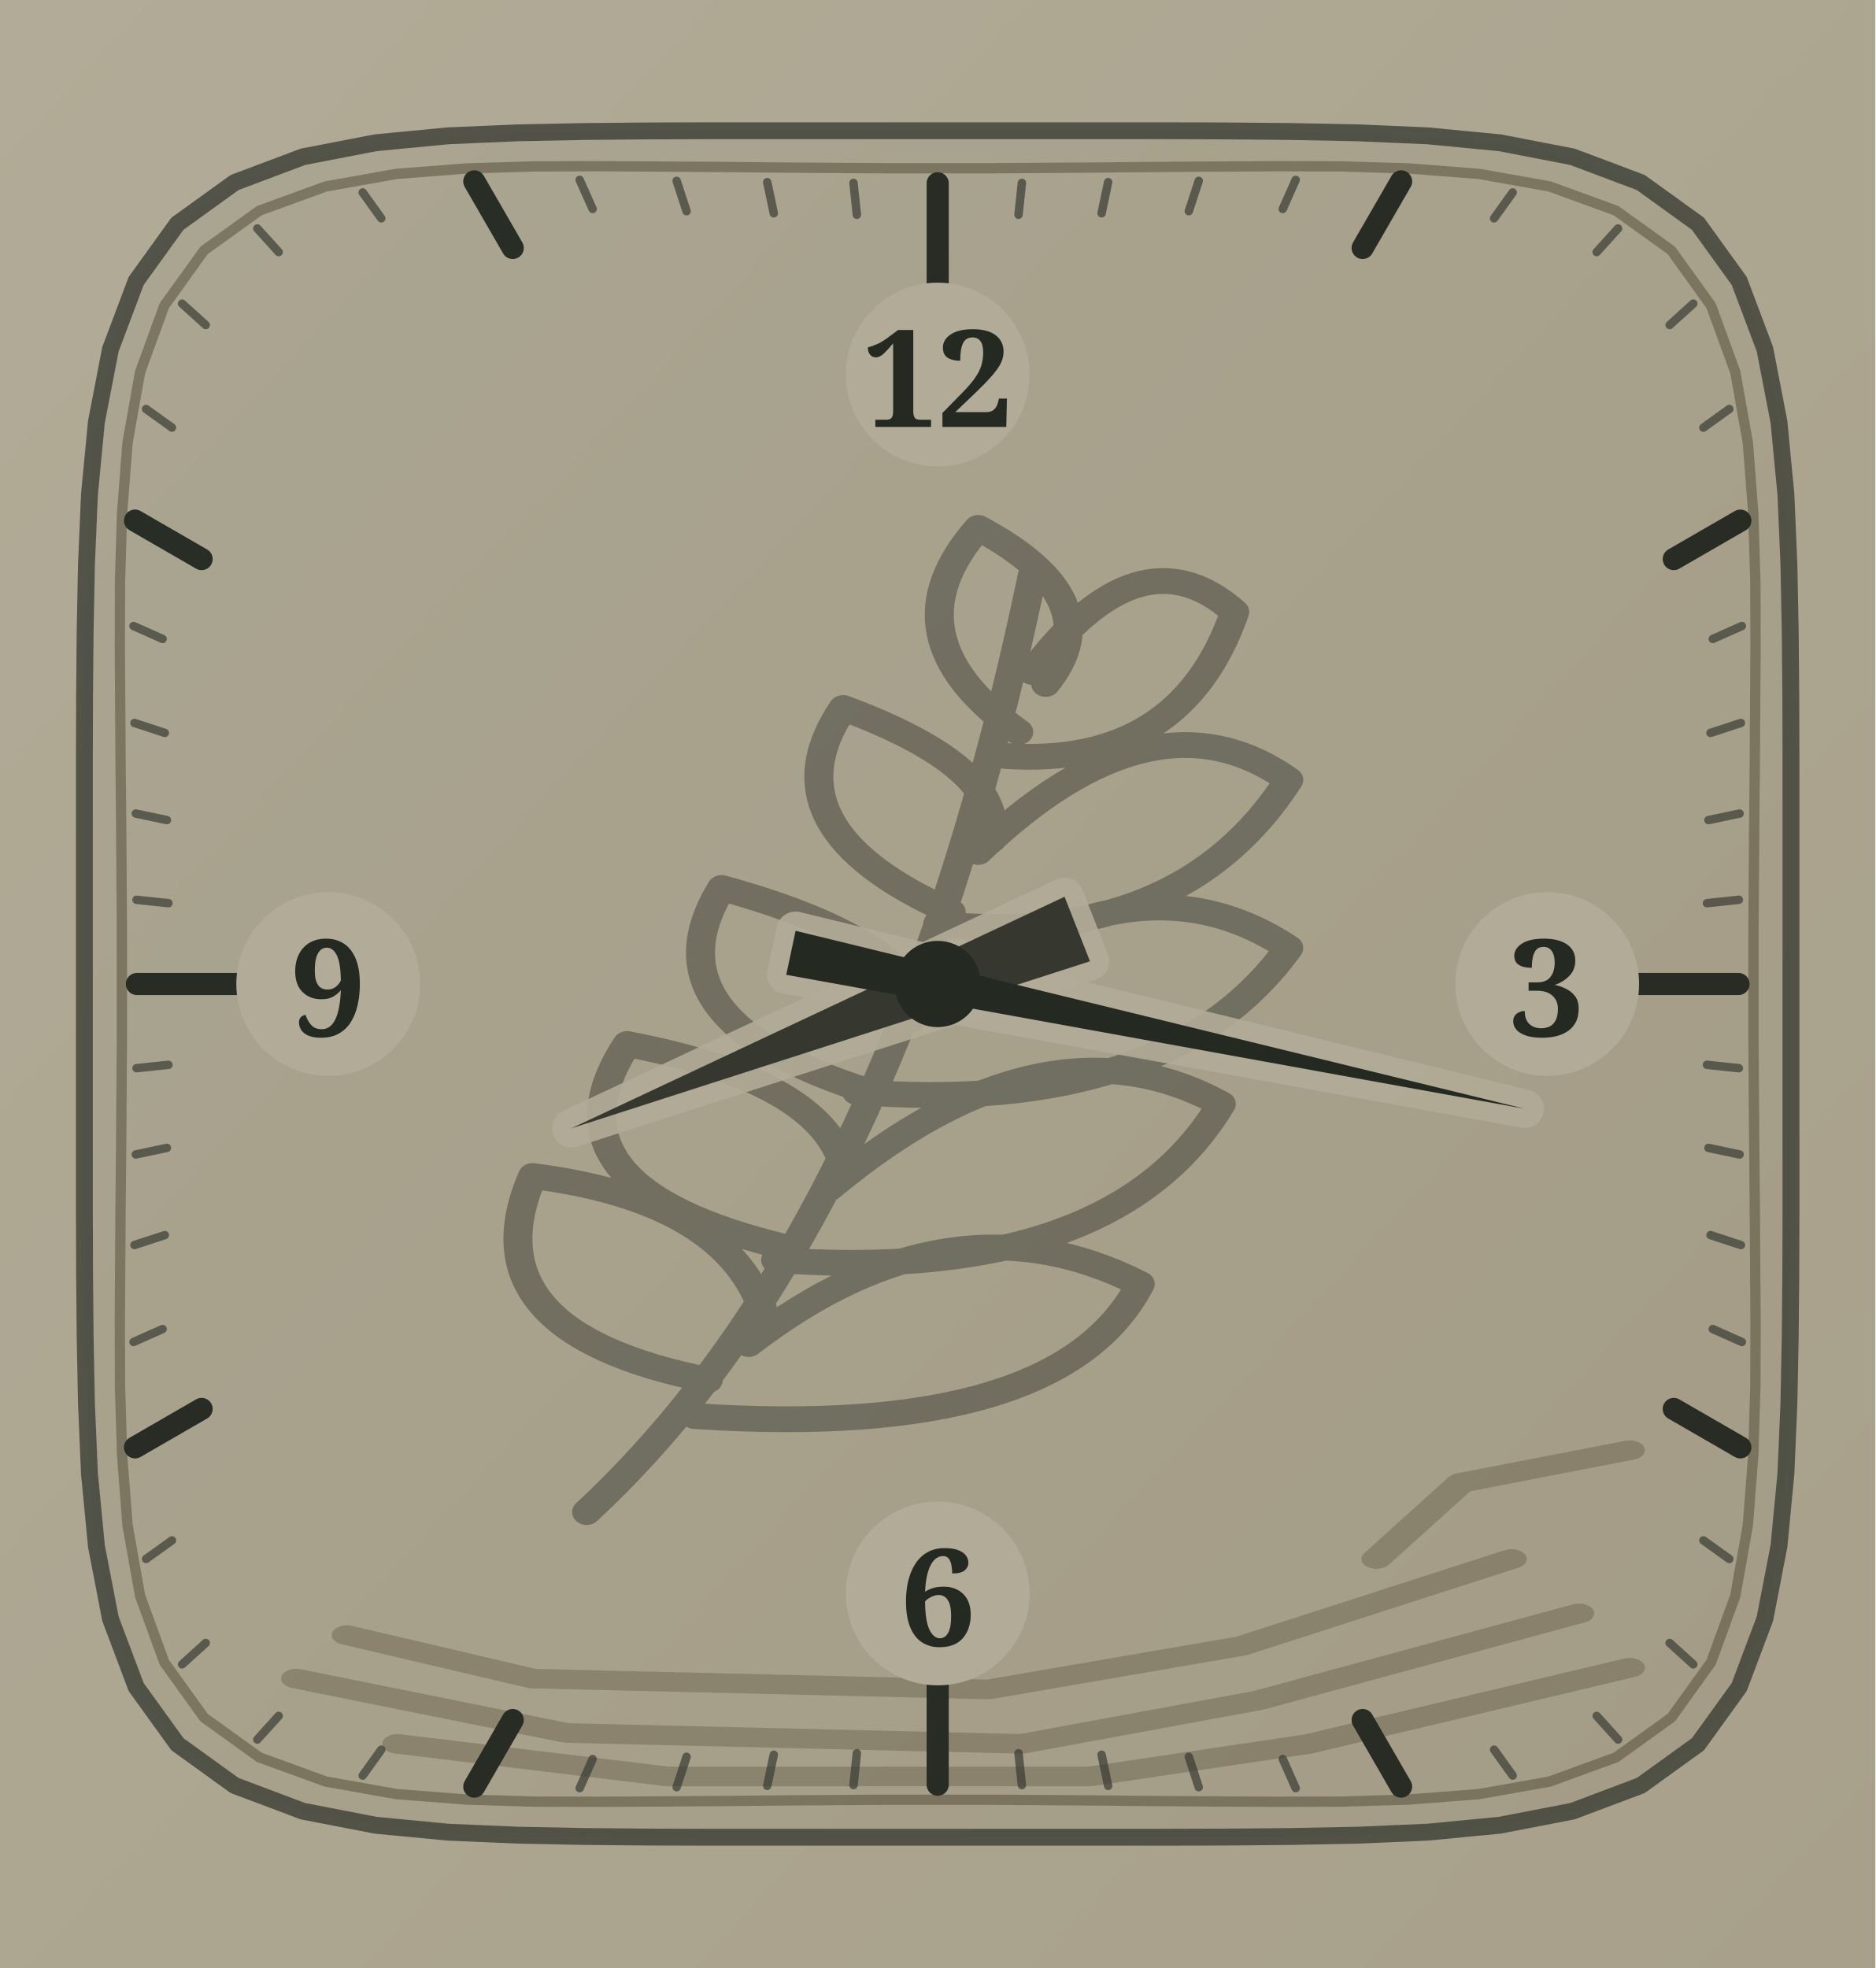
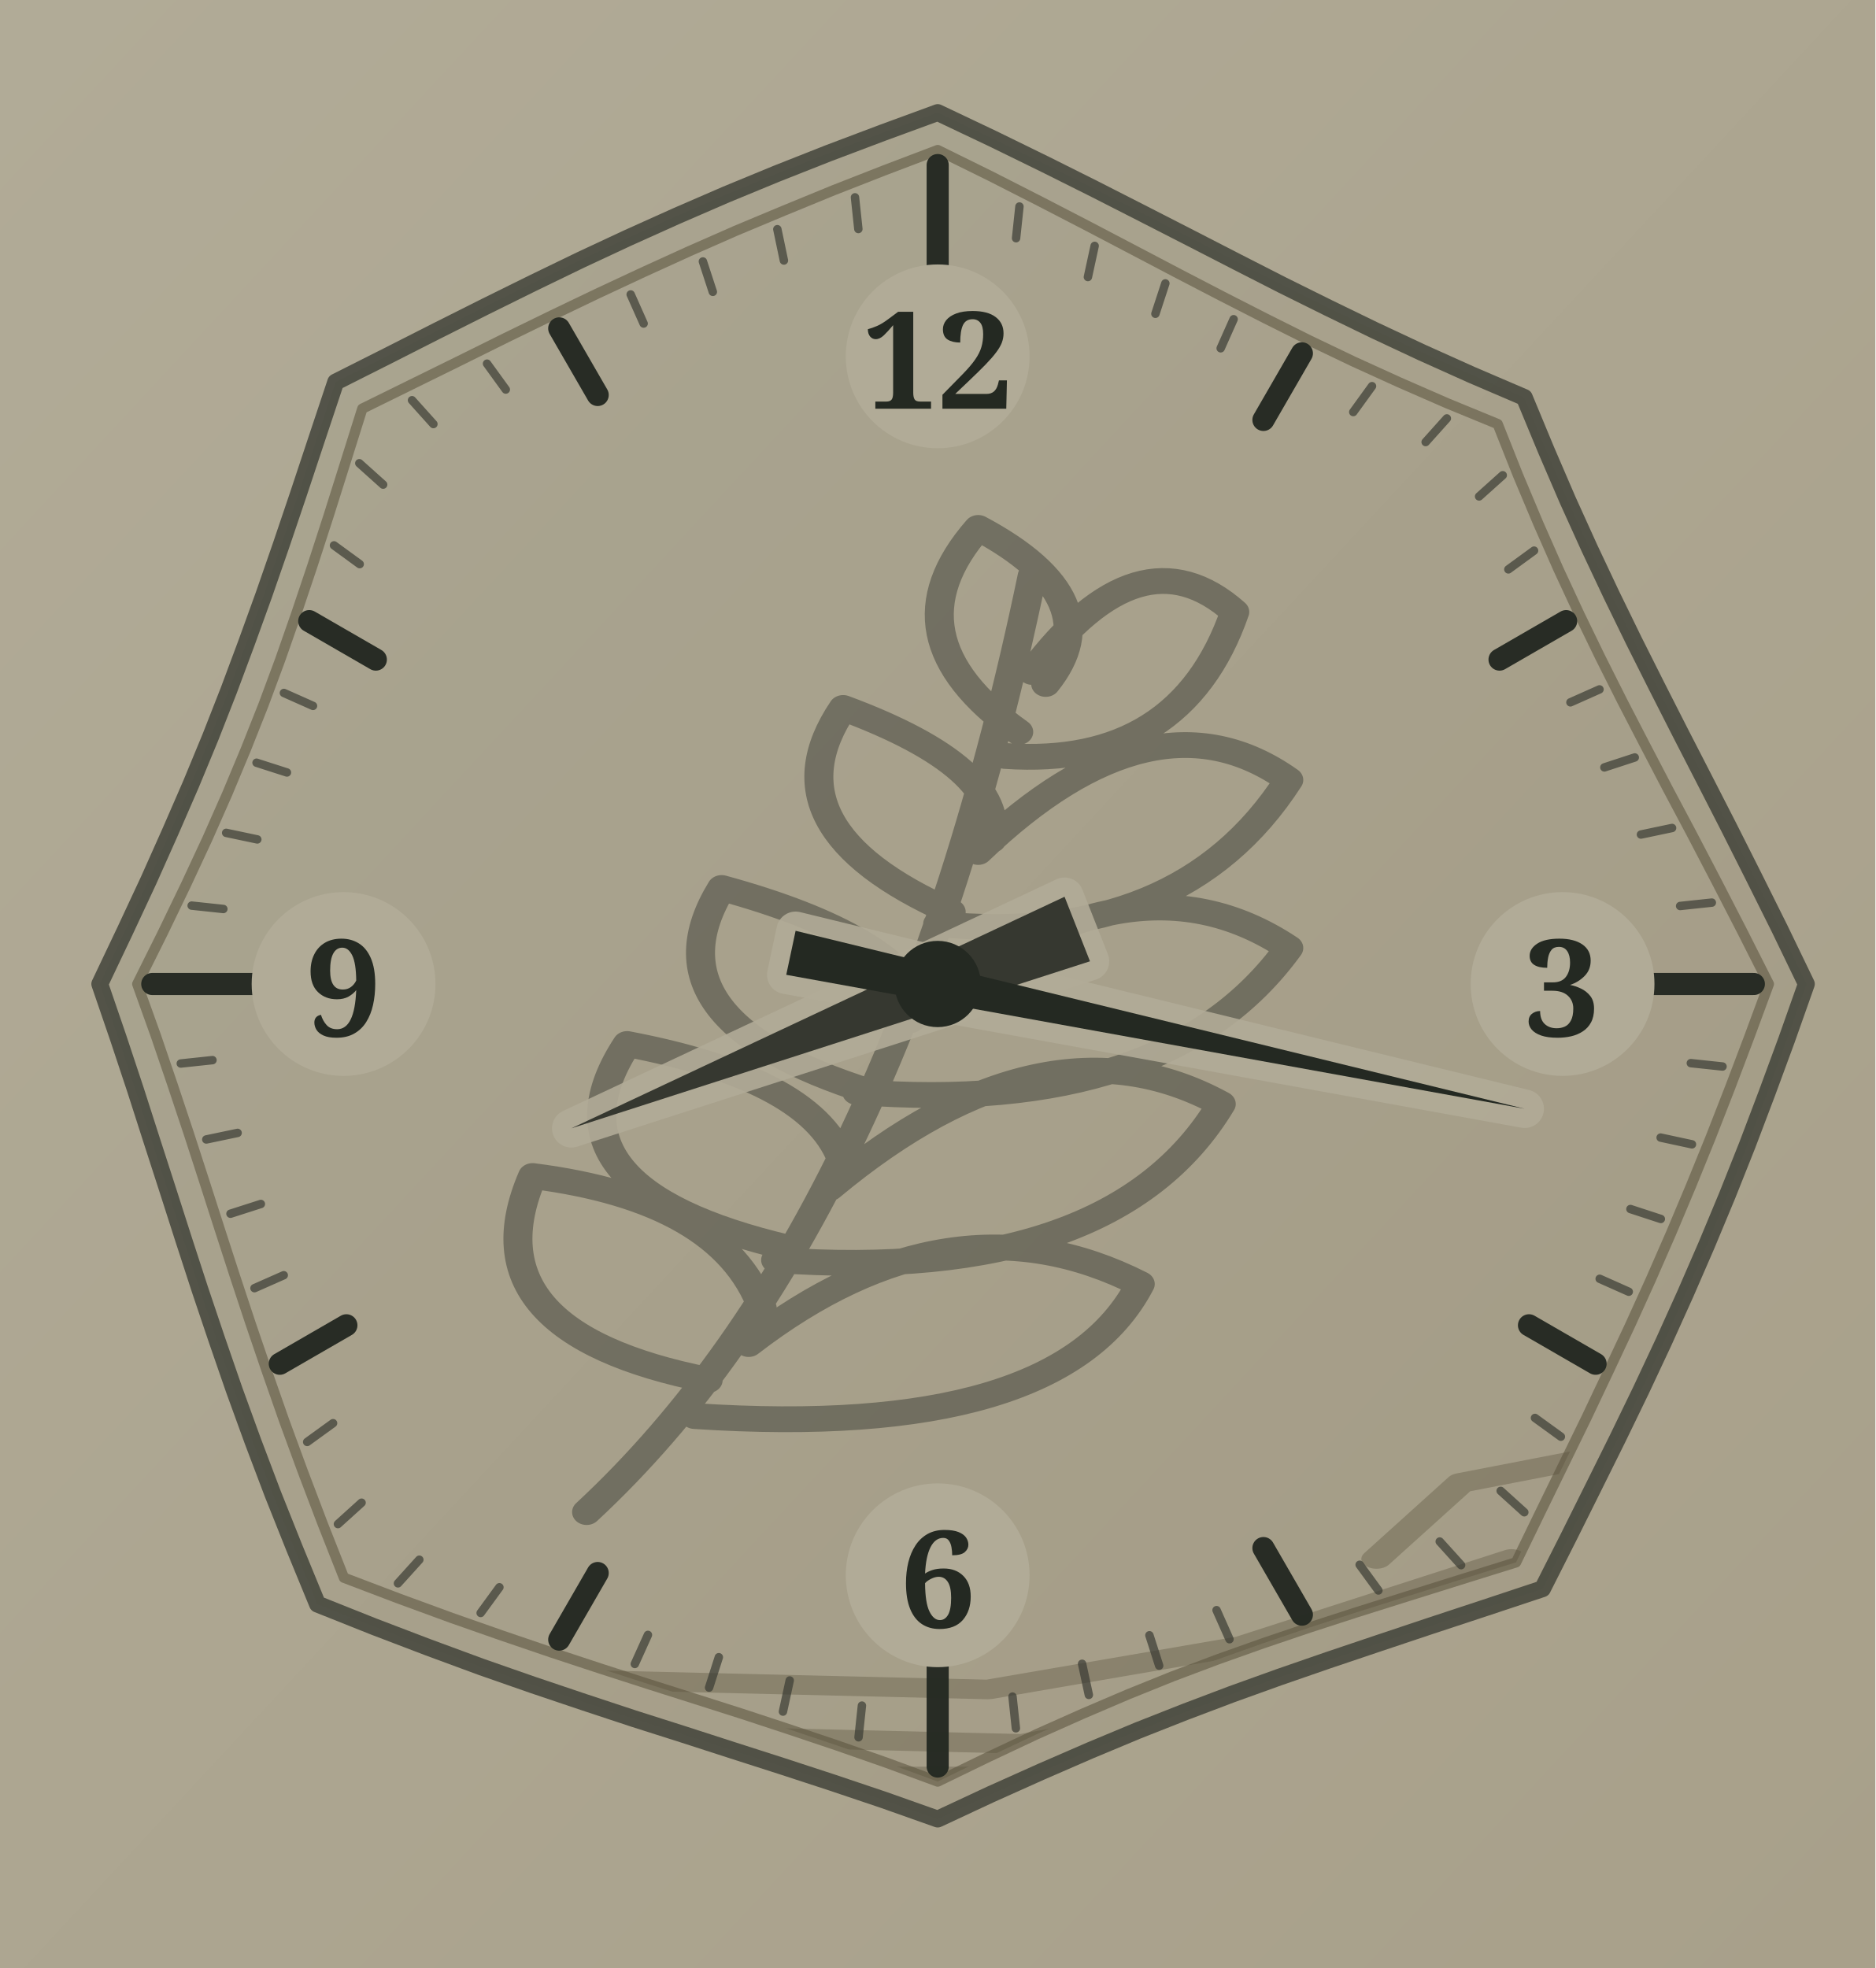
<svg xmlns="http://www.w3.org/2000/svg" width="364" height="382" viewBox="0 0 364 382">
  <defs>
    <linearGradient id="paint" x1="0" y1="0" x2="1" y2="1">
      <stop stop-color="#B1AB97" />
      <stop offset="1" stop-color="#A8A08A" />
    </linearGradient>
    <clipPath id="face">
-       <path d="M 93.5 50 L 93.5 52.85 L 93.52 55.73 L 93.54 58.66 L 93.57 61.67 L 93.59 64.8 L 93.61 68.07 L 93.6 71.5 L 93.49 75.11 L 93.2 78.86 L 92.53 82.63 L 91.24 86.17 L 89.12 89.12 L 86.17 91.24 L 82.63 92.53 L 78.86 93.2 L 75.11 93.49 L 71.5 93.6 L 68.07 93.61 L 64.8 93.59 L 61.67 93.57 L 58.66 93.54 L 55.73 93.52 L 52.85 93.5 L 50 93.5 L 47.15 93.5 L 44.27 93.52 L 41.34 93.54 L 38.33 93.57 L 35.2 93.59 L 31.93 93.61 L 28.5 93.6 L 24.89 93.49 L 21.14 93.2 L 17.37 92.53 L 13.83 91.24 L 10.88 89.12 L 8.76 86.17 L 7.47 82.63 L 6.8 78.86 L 6.51 75.11 L 6.4 71.5 L 6.39 68.07 L 6.41 64.8 L 6.43 61.67 L 6.46 58.66 L 6.48 55.73 L 6.5 52.85 L 6.5 50 L 6.5 47.15 L 6.48 44.27 L 6.46 41.34 L 6.43 38.33 L 6.41 35.2 L 6.39 31.93 L 6.4 28.5 L 6.51 24.89 L 6.8 21.14 L 7.47 17.37 L 8.76 13.83 L 10.88 10.88 L 13.83 8.76 L 17.37 7.47 L 21.14 6.8 L 24.89 6.51 L 28.5 6.4 L 31.93 6.39 L 35.2 6.41 L 38.33 6.43 L 41.34 6.46 L 44.27 6.48 L 47.15 6.5 L 50 6.5 L 52.85 6.5 L 55.73 6.48 L 58.66 6.46 L 61.67 6.43 L 64.8 6.41 L 68.07 6.39 L 71.5 6.4 L 75.11 6.51 L 78.86 6.8 L 82.63 7.47 L 86.17 8.76 L 89.12 10.88 L 91.24 13.83 L 92.53 17.37 L 93.2 21.14 L 93.49 24.89 L 93.6 28.5 L 93.61 31.93 L 93.59 35.2 L 93.57 38.33 L 93.54 41.34 L 93.52 44.27 L 93.5 47.15 Z" transform="translate(0 9) scale(3.64 3.64)" />
+       <path d="M 94.32 50 L 93.27 52.84 L 92.24 55.56 L 91.21 58.2 L 90.17 60.76 L 89.11 63.28 L 88.03 65.75 L 86.92 68.2 L 85.77 70.65 L 84.6 73.12 L 83.38 75.62 L 82.13 78.18 L 80.84 80.84 L 77.86 81.77 L 75.05 82.65 L 72.38 83.49 L 69.82 84.32 L 67.34 85.16 L 64.92 86.02 L 62.53 86.92 L 60.15 87.88 L 57.74 88.91 L 55.27 90.01 L 52.7 91.22 L 50 92.53 L 47.28 91.53 L 44.65 90.61 L 42.09 89.75 L 39.57 88.92 L 37.06 88.12 L 34.54 87.32 L 32 86.5 L 29.42 85.65 L 26.78 84.75 L 24.07 83.8 L 21.26 82.77 L 18.34 81.66 L 17.2 78.77 L 16.14 75.98 L 15.15 73.28 L 14.23 70.65 L 13.35 68.07 L 12.51 65.53 L 11.69 63 L 10.88 60.48 L 10.06 57.95 L 9.2 55.37 L 8.3 52.73 L 7.32 50 L 8.67 47.29 L 9.91 44.72 L 11.06 42.25 L 12.12 39.85 L 13.11 37.48 L 14.05 35.11 L 14.94 32.71 L 15.8 30.25 L 16.65 27.72 L 17.51 25.07 L 18.39 22.28 L 19.32 19.32 L 21.96 18.02 L 24.5 16.77 L 26.98 15.54 L 29.42 14.35 L 31.84 13.19 L 34.28 12.05 L 36.74 10.93 L 39.24 9.83 L 41.8 8.76 L 44.43 7.68 L 47.16 6.61 L 50 5.53 L 52.82 6.92 L 55.49 8.28 L 58.04 9.6 L 60.48 10.88 L 62.86 12.13 L 65.19 13.34 L 67.5 14.52 L 69.82 15.68 L 72.18 16.81 L 74.62 17.92 L 77.16 19.03 L 79.86 20.14 L 80.94 22.86 L 82.02 25.43 L 83.1 27.88 L 84.2 30.25 L 85.33 32.58 L 86.49 34.89 L 87.69 37.21 L 88.92 39.57 L 90.21 42 L 91.53 44.53 L 92.9 47.19 Z" transform="translate(0 9) scale(3.64 3.64)" />
    </clipPath>
  </defs>
  <rect width="364" height="382" fill="url(#paint)" />
  <g font-family="Georgia,serif" style="font-variant-numeric:tabular-nums">
-     <path d="M 95.5 50 L 95.5 52.98 L 95.5 55.99 L 95.5 59.05 L 95.5 62.19 L 95.49 65.44 L 95.46 68.83 L 95.39 72.38 L 95.23 76.11 L 94.86 79.97 L 94.11 83.85 L 92.74 87.49 L 90.54 90.54 L 87.49 92.74 L 83.85 94.11 L 79.97 94.86 L 76.11 95.23 L 72.38 95.39 L 68.83 95.46 L 65.44 95.49 L 62.19 95.5 L 59.05 95.5 L 55.99 95.5 L 52.98 95.5 L 50 95.5 L 47.02 95.5 L 44.01 95.5 L 40.95 95.5 L 37.81 95.5 L 34.56 95.49 L 31.17 95.46 L 27.62 95.39 L 23.89 95.23 L 20.03 94.86 L 16.15 94.11 L 12.51 92.74 L 9.46 90.54 L 7.26 87.49 L 5.89 83.85 L 5.14 79.97 L 4.77 76.11 L 4.61 72.38 L 4.54 68.83 L 4.51 65.44 L 4.5 62.19 L 4.5 59.05 L 4.5 55.99 L 4.5 52.98 L 4.5 50 L 4.5 47.02 L 4.5 44.01 L 4.5 40.95 L 4.5 37.81 L 4.51 34.56 L 4.54 31.17 L 4.61 27.62 L 4.77 23.89 L 5.14 20.03 L 5.89 16.15 L 7.26 12.51 L 9.46 9.46 L 12.51 7.26 L 16.15 5.89 L 20.03 5.14 L 23.89 4.77 L 27.62 4.61 L 31.17 4.54 L 34.56 4.51 L 37.81 4.5 L 40.95 4.5 L 44.01 4.5 L 47.02 4.5 L 50 4.5 L 52.98 4.5 L 55.99 4.5 L 59.05 4.5 L 62.19 4.5 L 65.44 4.51 L 68.83 4.54 L 72.38 4.61 L 76.11 4.77 L 79.97 5.14 L 83.85 5.89 L 87.49 7.26 L 90.54 9.46 L 92.74 12.51 L 94.11 16.15 L 94.86 20.03 L 95.23 23.89 L 95.39 27.62 L 95.46 31.17 L 95.49 34.56 L 95.5 37.81 L 95.5 40.95 L 95.5 44.01 L 95.5 47.02 Z" transform="translate(0 9) scale(3.64 3.64)" fill="#242922" opacity="0.045" />
+     <path d="M 96.32 50 L 95.27 52.97 L 94.22 55.82 L 93.17 58.59 L 92.1 61.28 L 91 63.92 L 89.87 66.52 L 88.71 69.09 L 87.51 71.65 L 86.26 74.23 L 84.97 76.83 L 83.64 79.5 L 82.25 82.25 L 79.18 83.27 L 76.27 84.23 L 73.49 85.16 L 70.82 86.06 L 68.22 86.96 L 65.69 87.87 L 63.18 88.82 L 60.67 89.81 L 58.13 90.87 L 55.53 92 L 52.83 93.21 L 50 94.53 L 47.15 93.52 L 44.39 92.59 L 41.7 91.71 L 39.05 90.86 L 36.42 90.01 L 33.78 89.17 L 31.12 88.29 L 28.42 87.38 L 25.67 86.42 L 22.85 85.38 L 19.94 84.27 L 16.93 83.07 L 15.7 80.08 L 14.55 77.2 L 13.49 74.4 L 12.49 71.65 L 11.56 68.96 L 10.66 66.29 L 9.8 63.65 L 8.95 61 L 8.09 58.34 L 7.22 55.63 L 6.3 52.86 L 5.32 50 L 6.67 47.16 L 7.93 44.46 L 9.09 41.86 L 10.19 39.33 L 11.22 36.84 L 12.2 34.34 L 13.14 31.82 L 14.07 29.25 L 14.99 26.6 L 15.92 23.85 L 16.88 20.96 L 17.9 17.9 L 20.64 16.52 L 23.28 15.18 L 25.87 13.88 L 28.42 12.62 L 30.96 11.39 L 33.51 10.2 L 36.09 9.04 L 38.72 7.9 L 41.41 6.79 L 44.17 5.7 L 47.03 4.62 L 50 3.53 L 52.95 4.93 L 55.75 6.3 L 58.43 7.64 L 61 8.95 L 63.5 10.23 L 65.95 11.49 L 68.38 12.73 L 70.82 13.94 L 73.29 15.14 L 75.83 16.33 L 78.48 17.52 L 81.28 18.72 L 82.45 21.54 L 83.6 24.21 L 84.76 26.77 L 85.93 29.25 L 87.12 31.69 L 88.34 34.12 L 89.58 36.56 L 90.86 39.05 L 92.17 41.61 L 93.51 44.27 L 94.9 47.06 Z" transform="translate(0 9) scale(3.64 3.64)" fill="#242922" opacity="0.045" />
    <g clip-path="url(#face)">
      <path d="M 15 84 L 26 88 L 53 89 L 68 85 L 84 77 M 12 88 L 28 93 L 55 94 L 69 90 L 88 82 M 18 94 L 34 97 L 59 97 L 72 94 L 91 87 M 76 77 L 81 70 L 91 67" transform="translate(18.2 140.04) scale(3.276 2.1112)" fill="none" stroke="#58503B" stroke-width="1.8" stroke-linecap="round" stroke-linejoin="round" opacity="0.36" />
      <path d="M 24 94 Q 47 70 57 16 M 33 83 Q 15 79 20 66 Q 34 68 37 77 M 39 72 Q 20 67 27 55 Q 41 58 43 65 M 45 59 Q 28 53 34 42 Q 47 46 49 52 M 51 44 Q 37 37 43 27 Q 55 32 54 38 M 56 29 Q 46 21 53 12 Q 63 18 58 25 M 36 80 Q 51 67 65 75 Q 59 88 32 86 M 42 67 Q 58 52 71 60 Q 63 75 38 73 M 48 53 Q 64 38 76 47 Q 67 61 44 59 M 53 39 Q 66 25 76 33 Q 68 47 50 45 M 57 24 Q 65 12 72 19 Q 68 32 55 31" transform="translate(50.96 74.52) scale(2.6208 2.3296)" fill="none" stroke="#363830" stroke-width="2.15" stroke-linecap="round" stroke-linejoin="round" opacity="0.47" />
    </g>
-     <path d="M 95.5 50 L 95.5 52.98 L 95.5 55.99 L 95.5 59.05 L 95.5 62.19 L 95.49 65.44 L 95.46 68.83 L 95.39 72.38 L 95.23 76.11 L 94.86 79.97 L 94.11 83.85 L 92.74 87.49 L 90.54 90.54 L 87.49 92.74 L 83.85 94.11 L 79.97 94.86 L 76.11 95.23 L 72.38 95.39 L 68.83 95.46 L 65.44 95.49 L 62.19 95.5 L 59.05 95.5 L 55.99 95.5 L 52.98 95.5 L 50 95.5 L 47.02 95.5 L 44.01 95.5 L 40.95 95.5 L 37.81 95.5 L 34.56 95.49 L 31.17 95.46 L 27.62 95.39 L 23.89 95.23 L 20.03 94.86 L 16.15 94.11 L 12.51 92.74 L 9.46 90.54 L 7.26 87.49 L 5.89 83.85 L 5.14 79.97 L 4.77 76.11 L 4.61 72.38 L 4.54 68.83 L 4.51 65.44 L 4.5 62.19 L 4.5 59.05 L 4.5 55.99 L 4.5 52.98 L 4.5 50 L 4.5 47.02 L 4.5 44.01 L 4.5 40.95 L 4.5 37.81 L 4.51 34.56 L 4.54 31.17 L 4.61 27.62 L 4.77 23.89 L 5.14 20.03 L 5.89 16.15 L 7.26 12.51 L 9.46 9.46 L 12.51 7.26 L 16.15 5.89 L 20.03 5.14 L 23.89 4.77 L 27.62 4.61 L 31.17 4.54 L 34.56 4.51 L 37.81 4.5 L 40.95 4.5 L 44.01 4.5 L 47.02 4.5 L 50 4.5 L 52.98 4.5 L 55.99 4.5 L 59.05 4.5 L 62.19 4.5 L 65.44 4.51 L 68.83 4.54 L 72.38 4.61 L 76.11 4.77 L 79.97 5.14 L 83.85 5.89 L 87.49 7.26 L 90.54 9.46 L 92.74 12.51 L 94.11 16.15 L 94.86 20.03 L 95.23 23.89 L 95.39 27.62 L 95.46 31.17 L 95.49 34.56 L 95.5 37.81 L 95.5 40.95 L 95.5 44.01 L 95.5 47.02 Z" transform="translate(0 9) scale(3.64 3.64)" fill="none" stroke="#363830" stroke-width="0.9" stroke-linecap="round" stroke-linejoin="round" opacity="0.76" />
-     <path d="M 93.5 50 L 93.5 52.85 L 93.52 55.73 L 93.54 58.66 L 93.57 61.67 L 93.59 64.8 L 93.61 68.07 L 93.6 71.5 L 93.49 75.11 L 93.2 78.86 L 92.53 82.63 L 91.24 86.17 L 89.12 89.12 L 86.17 91.24 L 82.63 92.53 L 78.86 93.2 L 75.11 93.49 L 71.5 93.6 L 68.07 93.61 L 64.8 93.59 L 61.67 93.57 L 58.66 93.54 L 55.73 93.52 L 52.85 93.5 L 50 93.5 L 47.15 93.5 L 44.27 93.52 L 41.34 93.54 L 38.33 93.57 L 35.2 93.59 L 31.93 93.61 L 28.5 93.6 L 24.89 93.49 L 21.14 93.2 L 17.37 92.53 L 13.83 91.24 L 10.88 89.12 L 8.76 86.17 L 7.47 82.63 L 6.8 78.86 L 6.51 75.11 L 6.4 71.5 L 6.39 68.07 L 6.41 64.8 L 6.43 61.67 L 6.46 58.66 L 6.48 55.73 L 6.5 52.85 L 6.5 50 L 6.5 47.15 L 6.48 44.27 L 6.46 41.34 L 6.43 38.33 L 6.41 35.2 L 6.39 31.93 L 6.4 28.5 L 6.51 24.89 L 6.8 21.14 L 7.47 17.37 L 8.76 13.83 L 10.88 10.88 L 13.83 8.76 L 17.37 7.47 L 21.14 6.8 L 24.89 6.51 L 28.5 6.4 L 31.93 6.39 L 35.2 6.41 L 38.33 6.43 L 41.34 6.46 L 44.27 6.48 L 47.15 6.5 L 50 6.5 L 52.85 6.5 L 55.73 6.48 L 58.66 6.46 L 61.67 6.43 L 64.8 6.41 L 68.07 6.39 L 71.5 6.4 L 75.11 6.51 L 78.86 6.8 L 82.63 7.47 L 86.17 8.76 L 89.12 10.88 L 91.24 13.83 L 92.53 17.37 L 93.2 21.14 L 93.49 24.89 L 93.6 28.5 L 93.61 31.93 L 93.59 35.2 L 93.57 38.33 L 93.54 41.34 L 93.52 44.27 L 93.5 47.15 Z" transform="translate(0 9) scale(3.64 3.64)" fill="none" stroke="#58503B" stroke-width="0.55" stroke-linecap="round" stroke-linejoin="round" opacity="0.55" />
-     <path d="M 54.31 8.98 L 54.49 7.28 M 58.74 8.9 L 59.09 7.24 M 63.39 8.79 L 63.92 7.17 M 68.4 8.67 L 69.09 7.12 M 79.67 9.17 L 80.66 7.79 M 85.14 10.97 L 86.28 9.71 M 89.03 14.86 L 90.29 13.72 M 90.83 20.33 L 92.21 19.34 M 91.33 31.6 L 92.88 30.91 M 91.21 36.61 L 92.83 36.08 M 91.1 41.26 L 92.76 40.91 M 91.02 45.69 L 92.72 45.51 M 91.02 54.31 L 92.72 54.49 M 91.1 58.74 L 92.76 59.09 M 91.21 63.39 L 92.83 63.92 M 91.33 68.4 L 92.88 69.09 M 90.83 79.67 L 92.21 80.66 M 89.03 85.14 L 90.29 86.28 M 85.14 89.03 L 86.28 90.29 M 79.67 90.83 L 80.66 92.21 M 68.4 91.33 L 69.09 92.88 M 63.39 91.21 L 63.92 92.83 M 58.74 91.1 L 59.09 92.76 M 54.31 91.02 L 54.49 92.72 M 45.69 91.02 L 45.51 92.72 M 41.26 91.1 L 40.91 92.76 M 36.61 91.21 L 36.08 92.83 M 31.6 91.33 L 30.91 92.88 M 20.33 90.83 L 19.34 92.21 M 14.86 89.03 L 13.72 90.29 M 10.97 85.14 L 9.71 86.28 M 9.17 79.67 L 7.79 80.66 M 8.67 68.4 L 7.12 69.09 M 8.79 63.39 L 7.17 63.92 M 8.9 58.74 L 7.24 59.09 M 8.98 54.31 L 7.28 54.49 M 8.98 45.69 L 7.28 45.51 M 8.9 41.26 L 7.24 40.91 M 8.79 36.61 L 7.17 36.08 M 8.67 31.6 L 7.12 30.91 M 9.17 20.33 L 7.79 19.34 M 10.97 14.86 L 9.71 13.72 M 14.86 10.97 L 13.72 9.71 M 20.33 9.17 L 19.34 7.79 M 31.6 8.67 L 30.91 7.12 M 36.61 8.79 L 36.08 7.17 M 41.26 8.9 L 40.91 7.24 M 45.69 8.98 L 45.51 7.28" transform="translate(0 9) scale(3.64 3.64)" fill="none" stroke="#363830" stroke-width="0.45" stroke-linecap="round" stroke-linejoin="round" opacity="0.68" />
-     <path d="M 50 13.3 L 50 7.3 M 72.66 10.75 L 74.71 7.2 M 89.25 27.34 L 92.8 25.29 M 86.7 50 L 92.7 50 M 89.25 72.66 L 92.8 74.71 M 72.66 89.25 L 74.71 92.8 M 50 86.7 L 50 92.7 M 27.34 89.25 L 25.29 92.8 M 10.75 72.66 L 7.2 74.71 M 13.3 50 L 7.3 50 M 10.75 27.34 L 7.2 25.29 M 27.34 10.75 L 25.29 7.2" transform="translate(0 9) scale(3.64 3.64)" fill="none" stroke="#242922" stroke-width="1.18" stroke-linecap="round" stroke-linejoin="round" opacity="0.97" />
-     <circle cx="182" cy="72.7" r="17.836" fill="#B1AB97" />
-     <text x="182" y="72.7" font-size="26.208" font-weight="650" fill="#242922" text-anchor="middle" dominant-baseline="central" alignment-baseline="central">12</text>
-     <circle cx="300.3" cy="191" r="17.836" fill="#B1AB97" />
-     <text x="300.3" y="191" font-size="26.208" font-weight="650" fill="#242922" text-anchor="middle" dominant-baseline="central" alignment-baseline="central">3</text>
-     <circle cx="182" cy="309.3" r="17.836" fill="#B1AB97" />
-     <text x="182" y="309.3" font-size="26.208" font-weight="650" fill="#242922" text-anchor="middle" dominant-baseline="central" alignment-baseline="central">6</text>
-     <circle cx="63.7" cy="191" r="17.836" fill="#B1AB97" />
-     <text x="63.7" y="191" font-size="26.208" font-weight="650" fill="#242922" text-anchor="middle" dominant-baseline="central" alignment-baseline="central">9</text>
+     <path d="M 96.32 50 L 95.27 52.97 L 94.22 55.82 L 93.17 58.59 L 92.1 61.28 L 91 63.92 L 89.87 66.52 L 88.71 69.09 L 87.51 71.65 L 86.26 74.23 L 84.97 76.83 L 83.64 79.5 L 82.25 82.25 L 79.18 83.27 L 76.27 84.23 L 73.49 85.16 L 70.82 86.06 L 68.22 86.96 L 65.69 87.87 L 63.18 88.82 L 60.67 89.81 L 58.13 90.87 L 55.53 92 L 52.83 93.21 L 50 94.53 L 47.15 93.52 L 44.39 92.59 L 41.7 91.71 L 39.05 90.86 L 36.42 90.01 L 33.78 89.17 L 31.12 88.29 L 28.42 87.38 L 25.67 86.42 L 22.85 85.38 L 19.94 84.27 L 16.93 83.07 L 15.7 80.08 L 14.55 77.2 L 13.49 74.4 L 12.49 71.65 L 11.56 68.96 L 10.66 66.29 L 9.8 63.65 L 8.95 61 L 8.09 58.34 L 7.22 55.63 L 6.3 52.86 L 5.32 50 L 6.67 47.16 L 7.93 44.46 L 9.09 41.86 L 10.19 39.33 L 11.22 36.84 L 12.2 34.34 L 13.14 31.82 L 14.07 29.25 L 14.99 26.6 L 15.92 23.85 L 16.88 20.96 L 17.9 17.9 L 20.64 16.52 L 23.28 15.18 L 25.87 13.88 L 28.42 12.62 L 30.96 11.39 L 33.51 10.2 L 36.09 9.04 L 38.72 7.9 L 41.41 6.79 L 44.17 5.7 L 47.03 4.62 L 50 3.53 L 52.95 4.93 L 55.75 6.3 L 58.43 7.64 L 61 8.95 L 63.5 10.23 L 65.95 11.49 L 68.38 12.73 L 70.82 13.94 L 73.29 15.14 L 75.83 16.33 L 78.48 17.52 L 81.28 18.72 L 82.45 21.54 L 83.6 24.21 L 84.76 26.77 L 85.93 29.25 L 87.12 31.69 L 88.34 34.12 L 89.58 36.56 L 90.86 39.05 L 92.17 41.61 L 93.51 44.27 L 94.9 47.06 Z" transform="translate(0 9) scale(3.64 3.64)" fill="none" stroke="#363830" stroke-width="0.9" stroke-linecap="round" stroke-linejoin="round" opacity="0.76" />
+     <path d="M 94.32 50 L 93.27 52.84 L 92.24 55.56 L 91.21 58.2 L 90.17 60.76 L 89.11 63.28 L 88.03 65.75 L 86.92 68.2 L 85.77 70.65 L 84.6 73.12 L 83.38 75.62 L 82.13 78.18 L 80.84 80.84 L 77.86 81.77 L 75.05 82.65 L 72.38 83.49 L 69.82 84.32 L 67.34 85.16 L 64.92 86.02 L 62.53 86.92 L 60.15 87.88 L 57.74 88.91 L 55.27 90.01 L 52.7 91.22 L 50 92.53 L 47.28 91.53 L 44.65 90.61 L 42.09 89.75 L 39.57 88.92 L 37.06 88.12 L 34.54 87.32 L 32 86.5 L 29.42 85.65 L 26.78 84.75 L 24.07 83.8 L 21.26 82.77 L 18.34 81.66 L 17.2 78.77 L 16.14 75.98 L 15.15 73.28 L 14.23 70.65 L 13.35 68.07 L 12.51 65.53 L 11.69 63 L 10.88 60.48 L 10.06 57.95 L 9.2 55.37 L 8.3 52.73 L 7.32 50 L 8.67 47.29 L 9.91 44.72 L 11.06 42.25 L 12.12 39.85 L 13.11 37.48 L 14.05 35.11 L 14.94 32.71 L 15.8 30.25 L 16.65 27.72 L 17.51 25.07 L 18.39 22.28 L 19.32 19.32 L 21.96 18.02 L 24.5 16.77 L 26.98 15.54 L 29.42 14.35 L 31.84 13.19 L 34.28 12.05 L 36.74 10.93 L 39.24 9.83 L 41.8 8.76 L 44.43 7.68 L 47.16 6.61 L 50 5.53 L 52.82 6.92 L 55.49 8.28 L 58.04 9.6 L 60.48 10.88 L 62.86 12.13 L 65.19 13.34 L 67.5 14.52 L 69.82 15.68 L 72.18 16.81 L 74.62 17.92 L 77.16 19.03 L 79.86 20.14 L 80.94 22.86 L 82.02 25.43 L 83.1 27.88 L 84.2 30.25 L 85.33 32.58 L 86.49 34.89 L 87.69 37.21 L 88.92 39.57 L 90.21 42 L 91.53 44.53 L 92.9 47.19 Z" transform="translate(0 9) scale(3.64 3.64)" fill="none" stroke="#58503B" stroke-width="0.55" stroke-linecap="round" stroke-linejoin="round" opacity="0.55" />
+     <path d="M 54.18 10.23 L 54.36 8.54 M 58.01 12.3 L 58.37 10.64 M 61.61 14.26 L 62.14 12.64 M 65.09 16.1 L 65.78 14.55 M 72.16 19.5 L 73.16 18.12 M 76.02 21.1 L 77.15 19.84 M 78.87 24 L 80.13 22.87 M 80.43 27.89 L 81.8 26.89 M 83.74 34.98 L 85.29 34.29 M 85.55 38.45 L 87.17 37.92 M 87.5 42.03 L 89.16 41.68 M 89.59 45.84 L 91.28 45.66 M 90.16 54.22 L 91.85 54.4 M 88.55 58.19 L 90.22 58.55 M 86.94 62 L 88.56 62.53 M 85.3 65.72 L 86.85 66.41 M 81.85 73.14 L 83.23 74.14 M 80.02 77.03 L 81.28 78.17 M 76.77 79.73 L 77.91 80.99 M 72.5 80.97 L 73.5 82.34 M 64.87 83.39 L 65.56 84.94 M 61.29 84.73 L 61.81 86.35 M 57.7 86.25 L 58.06 87.91 M 53.99 88 L 54.17 89.69 M 45.96 88.48 L 45.78 90.17 M 42.11 87.14 L 41.75 88.8 M 38.33 85.9 L 37.81 87.52 M 34.55 84.71 L 33.85 86.26 M 26.63 82.17 L 25.63 83.54 M 22.36 80.7 L 21.22 81.96 M 19.28 77.66 L 18.02 78.8 M 17.76 73.42 L 16.38 74.42 M 15.13 65.53 L 13.57 66.22 M 13.91 61.73 L 12.29 62.25 M 12.67 57.94 L 11 58.29 M 11.33 54.06 L 9.64 54.24 M 11.91 46 L 10.22 45.82 M 13.72 42.29 L 12.06 41.94 M 15.3 38.72 L 13.68 38.2 M 16.69 35.17 L 15.14 34.48 M 19.18 27.61 L 17.81 26.61 M 20.43 23.37 L 19.16 22.23 M 23.11 20.14 L 21.97 18.87 M 26.97 18.3 L 25.97 16.92 M 34.32 14.78 L 33.63 13.23 M 38.01 13.09 L 37.48 11.47 M 41.8 11.42 L 41.45 9.75 M 45.77 9.74 L 45.59 8.05" transform="translate(0 9) scale(3.64 3.64)" fill="none" stroke="#363830" stroke-width="0.45" stroke-linecap="round" stroke-linejoin="round" opacity="0.68" />
+     <path d="M 50 12.33 L 50 6.33 M 67.37 19.92 L 69.42 16.37 M 79.96 32.7 L 83.51 30.65 M 87.52 50 L 93.52 50 M 81.53 68.2 L 85.08 70.25 M 67.37 80.08 L 69.42 83.63 M 50 85.73 L 50 91.73 M 31.87 81.41 L 29.82 84.96 M 18.47 68.2 L 14.92 70.25 M 14.12 50 L 8.12 50 M 20.04 32.7 L 16.49 30.65 M 31.87 18.59 L 29.82 15.04" transform="translate(0 9) scale(3.64 3.64)" fill="none" stroke="#242922" stroke-width="1.18" stroke-linecap="round" stroke-linejoin="round" opacity="0.97" />
+     <circle cx="182" cy="69.169" r="17.836" fill="#B1AB97" />
+     <text x="182" y="69.169" font-size="26.208" font-weight="650" fill="#242922" text-anchor="middle" dominant-baseline="central" alignment-baseline="central">12</text>
+     <circle cx="303.285" cy="191" r="17.836" fill="#B1AB97" />
+     <text x="303.285" y="191" font-size="26.208" font-weight="650" fill="#242922" text-anchor="middle" dominant-baseline="central" alignment-baseline="central">3</text>
+     <circle cx="182" cy="305.769" r="17.836" fill="#B1AB97" />
+     <text x="182" y="305.769" font-size="26.208" font-weight="650" fill="#242922" text-anchor="middle" dominant-baseline="central" alignment-baseline="central">6</text>
+     <circle cx="66.685" cy="191" r="17.836" fill="#B1AB97" />
+     <text x="66.685" y="191" font-size="26.208" font-weight="650" fill="#242922" text-anchor="middle" dominant-baseline="central" alignment-baseline="central">9</text>
    <path d="M 58.121 48.789 L 30.461 57.697 L 56.765 45.347 Z" transform="translate(0 9) scale(3.64 3.64)" fill="none" stroke="#B1AB97" stroke-width="2.05" stroke-linecap="round" stroke-linejoin="round" opacity="0.9" />
    <path d="M 42.424 47.163 L 81.301 56.653 L 41.925 49.51 Z" transform="translate(0 9) scale(3.64 3.64)" fill="none" stroke="#B1AB97" stroke-width="2.05" stroke-linecap="round" stroke-linejoin="round" opacity="0.9" />
    <path d="M 58.121 48.789 L 30.461 57.697 L 56.765 45.347 Z" transform="translate(0 9) scale(3.64 3.64)" fill="#363830" opacity="1" />
    <path d="M 42.424 47.163 L 81.301 56.653 L 41.925 49.51 Z" transform="translate(0 9) scale(3.64 3.64)" fill="#242922" opacity="1" />
    <circle cx="182" cy="191" r="8.372" fill="#242922" />
  </g>
</svg>
